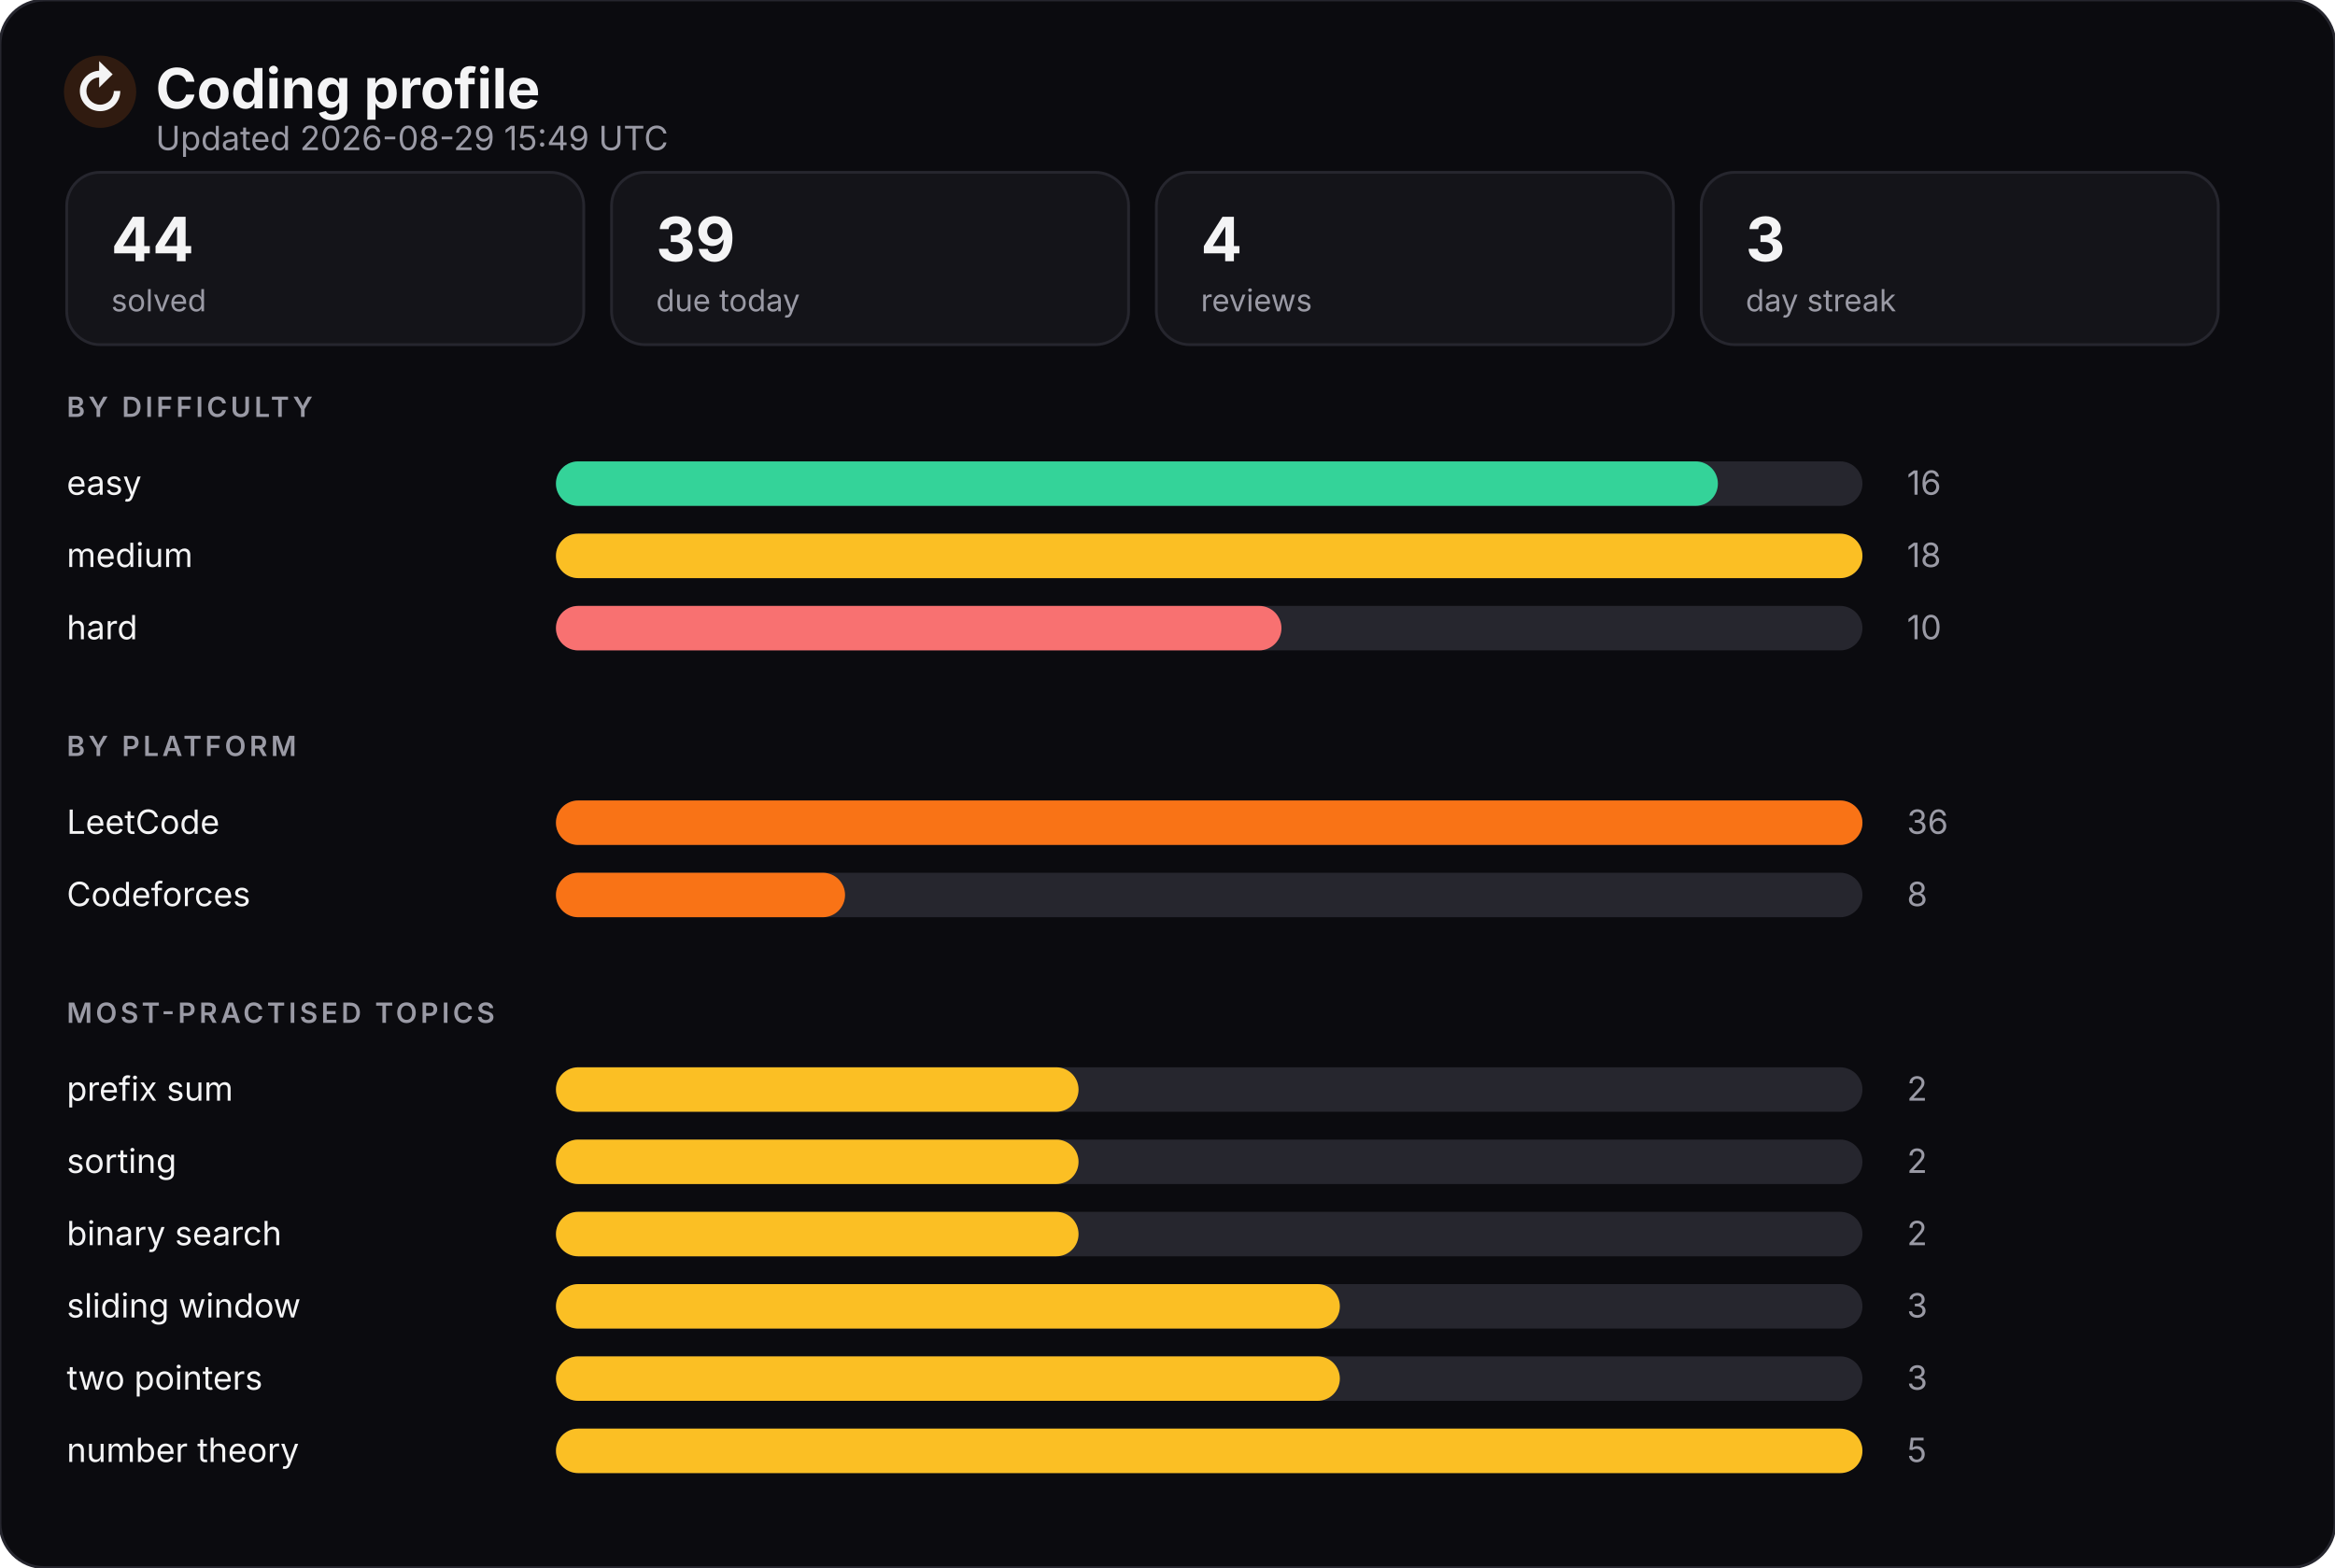
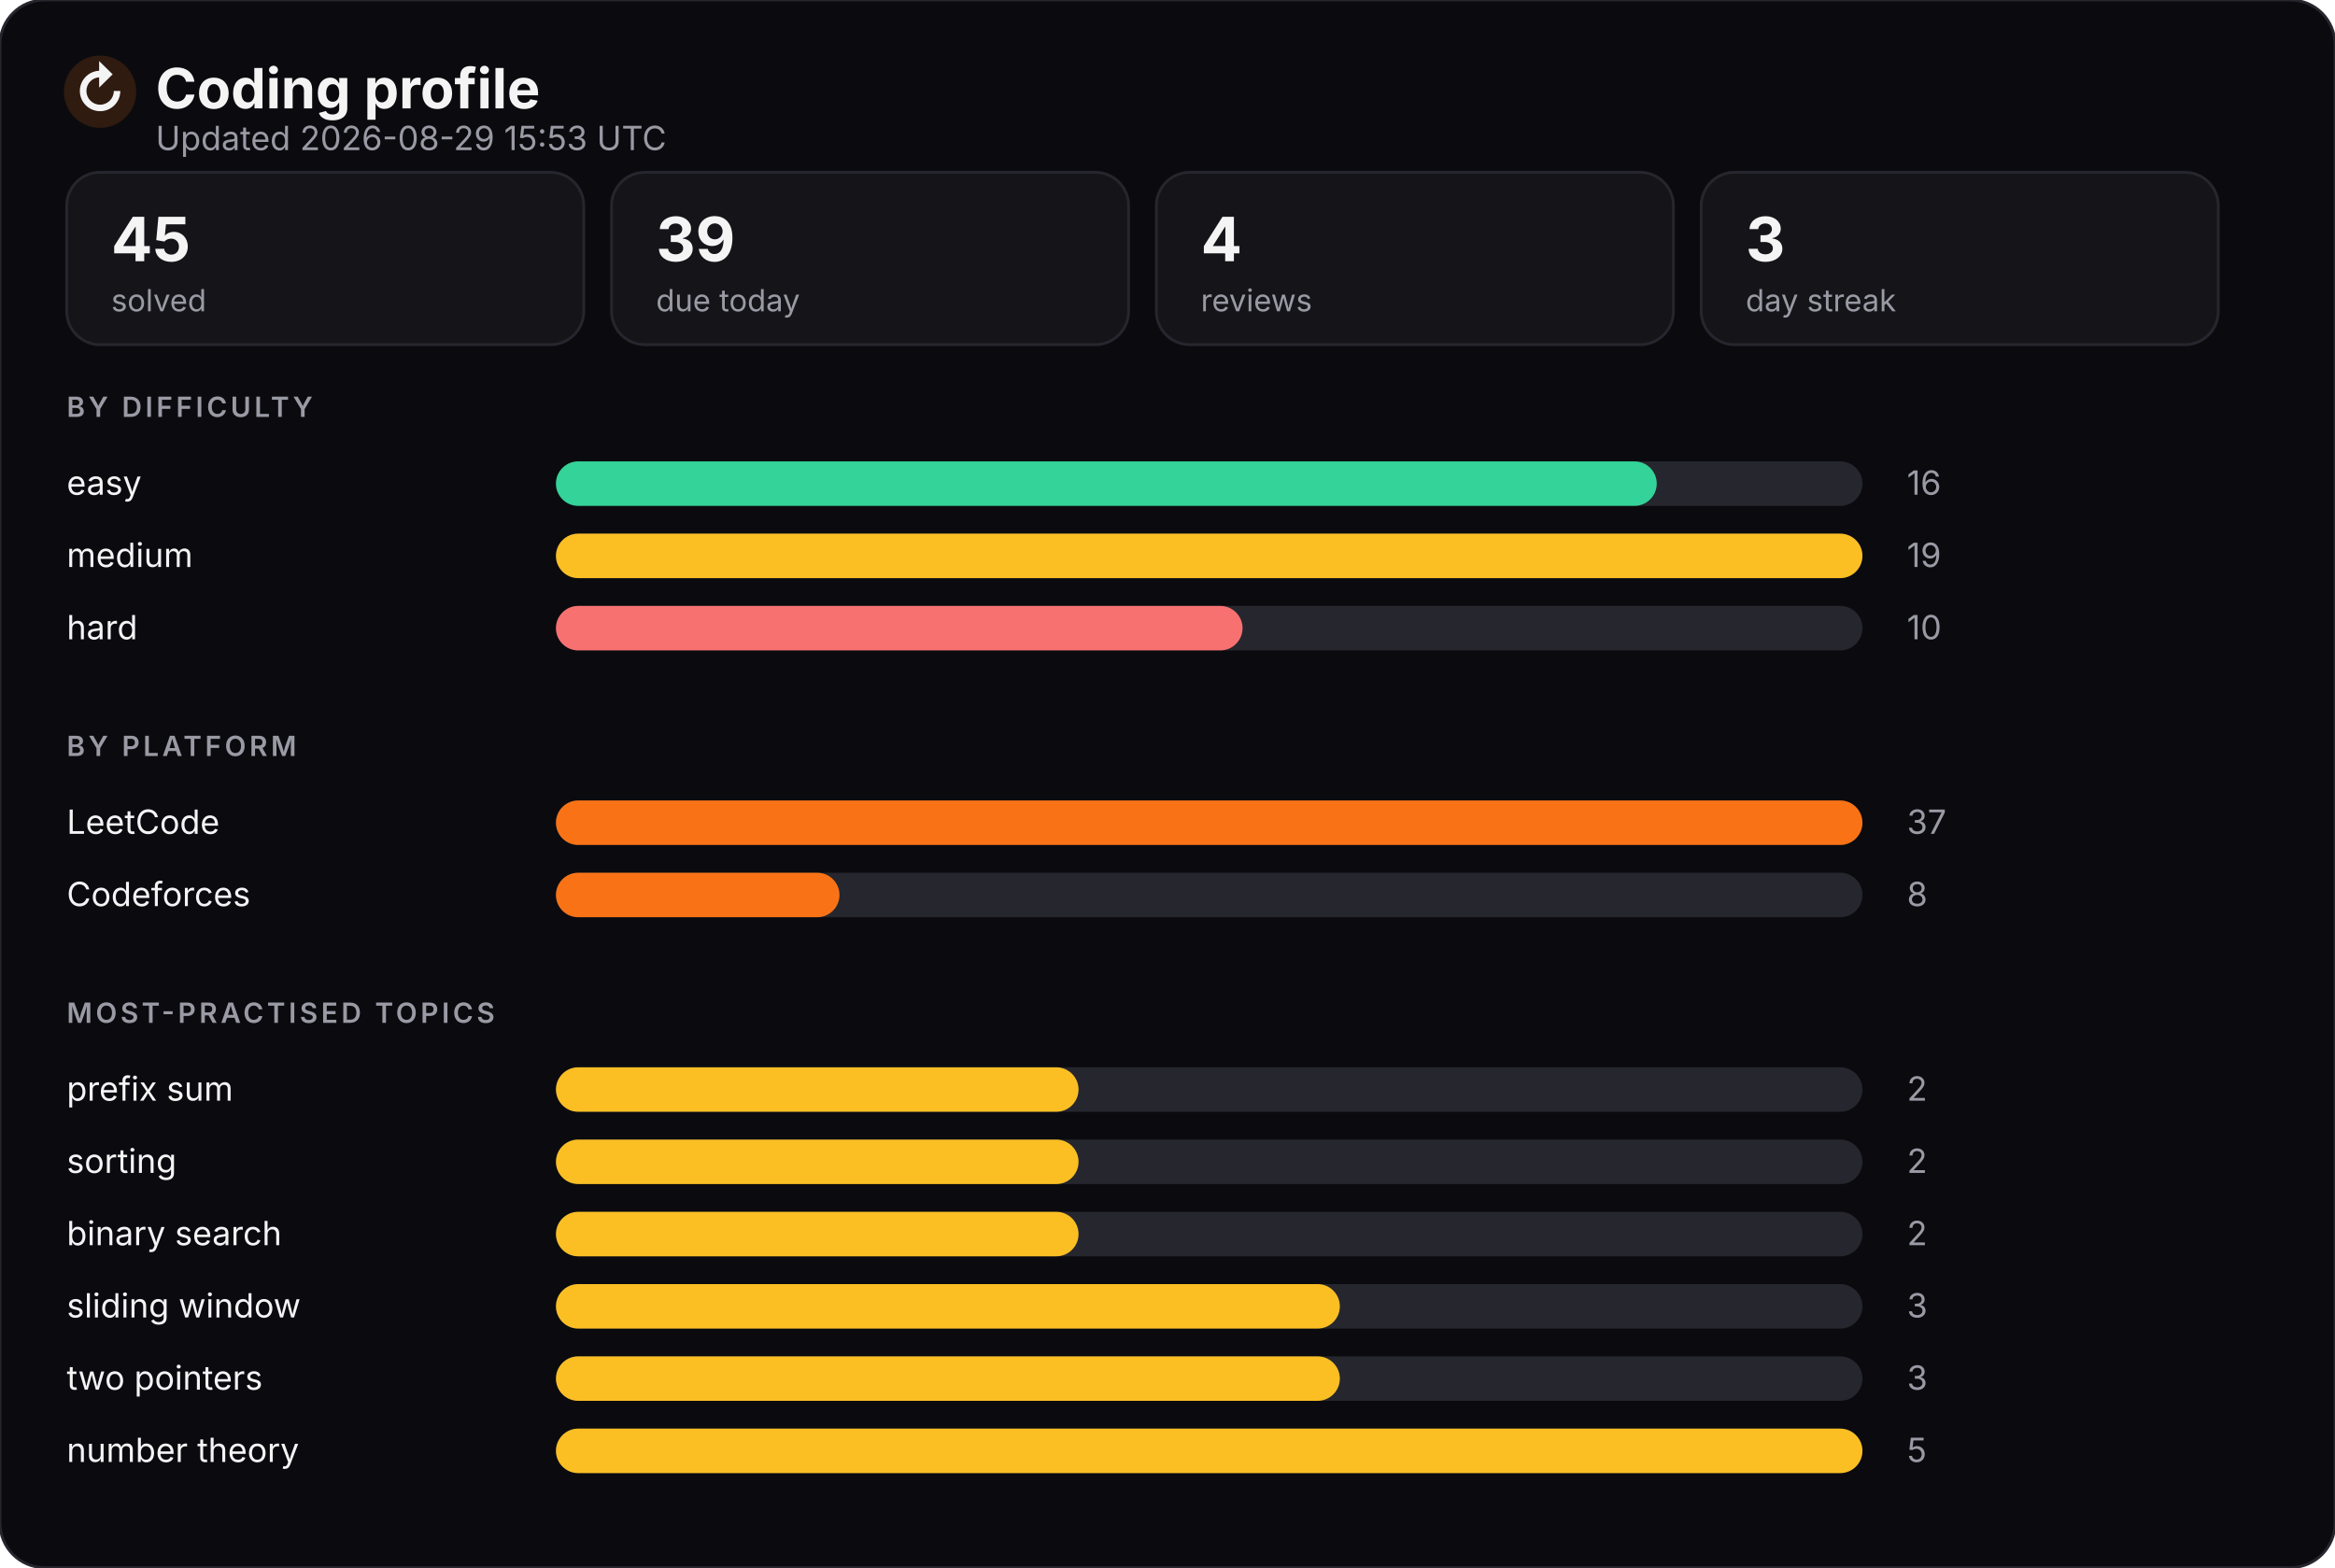
<svg xmlns="http://www.w3.org/2000/svg" width="840" height="564" viewBox="0 0 840 564" role="img" aria-label="Coding profile">
  <style>
    text { font-family: -apple-system, BlinkMacSystemFont, "Segoe UI", Inter, sans-serif; }
    .title { fill: #f4f4f5; font-size: 20px; font-weight: 700; }
    .subtitle { fill: #9a9aa5; font-size: 12px; }
    .section { fill: #9a9aa5; font-size: 10px; letter-spacing: 0.12em; font-weight: 600; }
    .label { fill: #f4f4f5; font-size: 12px; }
    .value { fill: #9a9aa5; font-size: 12px; }
    .tileValue { fill: #f4f4f5; font-size: 22px; font-weight: 700; }
    .tileLabel { fill: #9a9aa5; font-size: 11px; }

    .bar { transform-origin: 200px center; animation: grow 900ms cubic-bezier(.2,.8,.2,1) both; }
    .tile { animation: rise 600ms cubic-bezier(.2,.8,.2,1) both; }
    @keyframes grow { from { transform: scaleX(0); } to { transform: scaleX(1); } }
    @keyframes rise { from { opacity: 0; transform: translateY(6px); } to { opacity: 1; transform: none; } }
    @media (prefers-reduced-motion: reduce) {
      .bar, .tile { animation: none; }
    }
  </style>
  <rect width="840" height="564" rx="16" fill="#0b0b0f" stroke="#26262e" />
  <circle cx="36" cy="33" r="13" fill="#f97316" opacity="0.16" />
  <text x="36" y="40" class="title" fill="#f97316" text-anchor="middle">↻</text>
  <text x="56" y="39" class="title">Coding profile</text>
-   <text x="56" y="54" class="subtitle">Updated 2026-08-29 15:49 UTC</text>
+   <text x="56" y="54" class="subtitle">Updated 2026-08-29 15:53 UTC</text>
  <g class="tile" style="animation-delay:0s">
    <rect x="24" y="62" width="186" height="62" rx="12" fill="#141419" stroke="#26262e" />
-     <text x="40" y="94" class="tileValue">44</text>
+     <text x="40" y="94" class="tileValue">45</text>
    <text x="40" y="112" class="tileLabel">solved</text>
  </g>
  <g class="tile" style="animation-delay:0.06s">
    <rect x="220" y="62" width="186" height="62" rx="12" fill="#141419" stroke="#26262e" />
    <text x="236" y="94" class="tileValue">39</text>
    <text x="236" y="112" class="tileLabel">due today</text>
  </g>
  <g class="tile" style="animation-delay:0.12s">
    <rect x="416" y="62" width="186" height="62" rx="12" fill="#141419" stroke="#26262e" />
    <text x="432" y="94" class="tileValue">4</text>
    <text x="432" y="112" class="tileLabel">reviews</text>
  </g>
  <g class="tile" style="animation-delay:0.18s">
    <rect x="612" y="62" width="186" height="62" rx="12" fill="#141419" stroke="#26262e" />
    <text x="628" y="94" class="tileValue">3</text>
    <text x="628" y="112" class="tileLabel">day streak</text>
  </g>
  <text x="24" y="150" class="section">BY DIFFICULTY</text>
  <text x="24" y="178" class="label">easy</text>
  <rect x="200" y="166" width="470" height="16" rx="8" fill="#26262e" />
-   <rect x="200" y="166" width="418" height="16" rx="8" fill="#34d399" class="bar" style="animation-delay:0s" />
+   <rect x="200" y="166" width="396" height="16" rx="8" fill="#34d399" class="bar" style="animation-delay:0s" />
  <text x="686" y="178" class="value">16</text>
  <text x="24" y="204" class="label">medium</text>
  <rect x="200" y="192" width="470" height="16" rx="8" fill="#26262e" />
  <rect x="200" y="192" width="470" height="16" rx="8" fill="#fbbf24" class="bar" style="animation-delay:0.08s" />
-   <text x="686" y="204" class="value">18</text>
+   <text x="686" y="204" class="value">19</text>
  <text x="24" y="230" class="label">hard</text>
  <rect x="200" y="218" width="470" height="16" rx="8" fill="#26262e" />
-   <rect x="200" y="218" width="261" height="16" rx="8" fill="#f87171" class="bar" style="animation-delay:0.16s" />
+   <rect x="200" y="218" width="247" height="16" rx="8" fill="#f87171" class="bar" style="animation-delay:0.16s" />
  <text x="686" y="230" class="value">10</text>
  <text x="24" y="272" class="section">BY PLATFORM</text>
  <text x="24" y="300" class="label">LeetCode</text>
  <rect x="200" y="288" width="470" height="16" rx="8" fill="#26262e" />
  <rect x="200" y="288" width="470" height="16" rx="8" fill="#f97316" class="bar" style="animation-delay:0.24s" />
-   <text x="686" y="300" class="value">36</text>
+   <text x="686" y="300" class="value">37</text>
  <text x="24" y="326" class="label">Codeforces</text>
  <rect x="200" y="314" width="470" height="16" rx="8" fill="#26262e" />
-   <rect x="200" y="314" width="104" height="16" rx="8" fill="#f97316" class="bar" style="animation-delay:0.32s" />
+   <rect x="200" y="314" width="102" height="16" rx="8" fill="#f97316" class="bar" style="animation-delay:0.32s" />
  <text x="686" y="326" class="value">8</text>
  <text x="24" y="368" class="section">MOST-PRACTISED TOPICS</text>
  <text x="24" y="396" class="label">prefix sum</text>
  <rect x="200" y="384" width="470" height="16" rx="8" fill="#26262e" />
  <rect x="200" y="384" width="188" height="16" rx="8" fill="#fbbf24" class="bar" style="animation-delay:0.4s" />
  <text x="686" y="396" class="value">2</text>
  <text x="24" y="422" class="label">sorting</text>
  <rect x="200" y="410" width="470" height="16" rx="8" fill="#26262e" />
  <rect x="200" y="410" width="188" height="16" rx="8" fill="#fbbf24" class="bar" style="animation-delay:0.48s" />
  <text x="686" y="422" class="value">2</text>
  <text x="24" y="448" class="label">binary search</text>
  <rect x="200" y="436" width="470" height="16" rx="8" fill="#26262e" />
  <rect x="200" y="436" width="188" height="16" rx="8" fill="#fbbf24" class="bar" style="animation-delay:0.56s" />
  <text x="686" y="448" class="value">2</text>
  <text x="24" y="474" class="label">sliding window</text>
  <rect x="200" y="462" width="470" height="16" rx="8" fill="#26262e" />
  <rect x="200" y="462" width="282" height="16" rx="8" fill="#fbbf24" class="bar" style="animation-delay:0.64s" />
  <text x="686" y="474" class="value">3</text>
  <text x="24" y="500" class="label">two pointers</text>
  <rect x="200" y="488" width="470" height="16" rx="8" fill="#26262e" />
  <rect x="200" y="488" width="282" height="16" rx="8" fill="#fbbf24" class="bar" style="animation-delay:0.72s" />
  <text x="686" y="500" class="value">3</text>
  <text x="24" y="526" class="label">number theory</text>
  <rect x="200" y="514" width="470" height="16" rx="8" fill="#26262e" />
  <rect x="200" y="514" width="470" height="16" rx="8" fill="#fbbf24" class="bar" style="animation-delay:0.8s" />
  <text x="686" y="526" class="value">5</text>
</svg>
